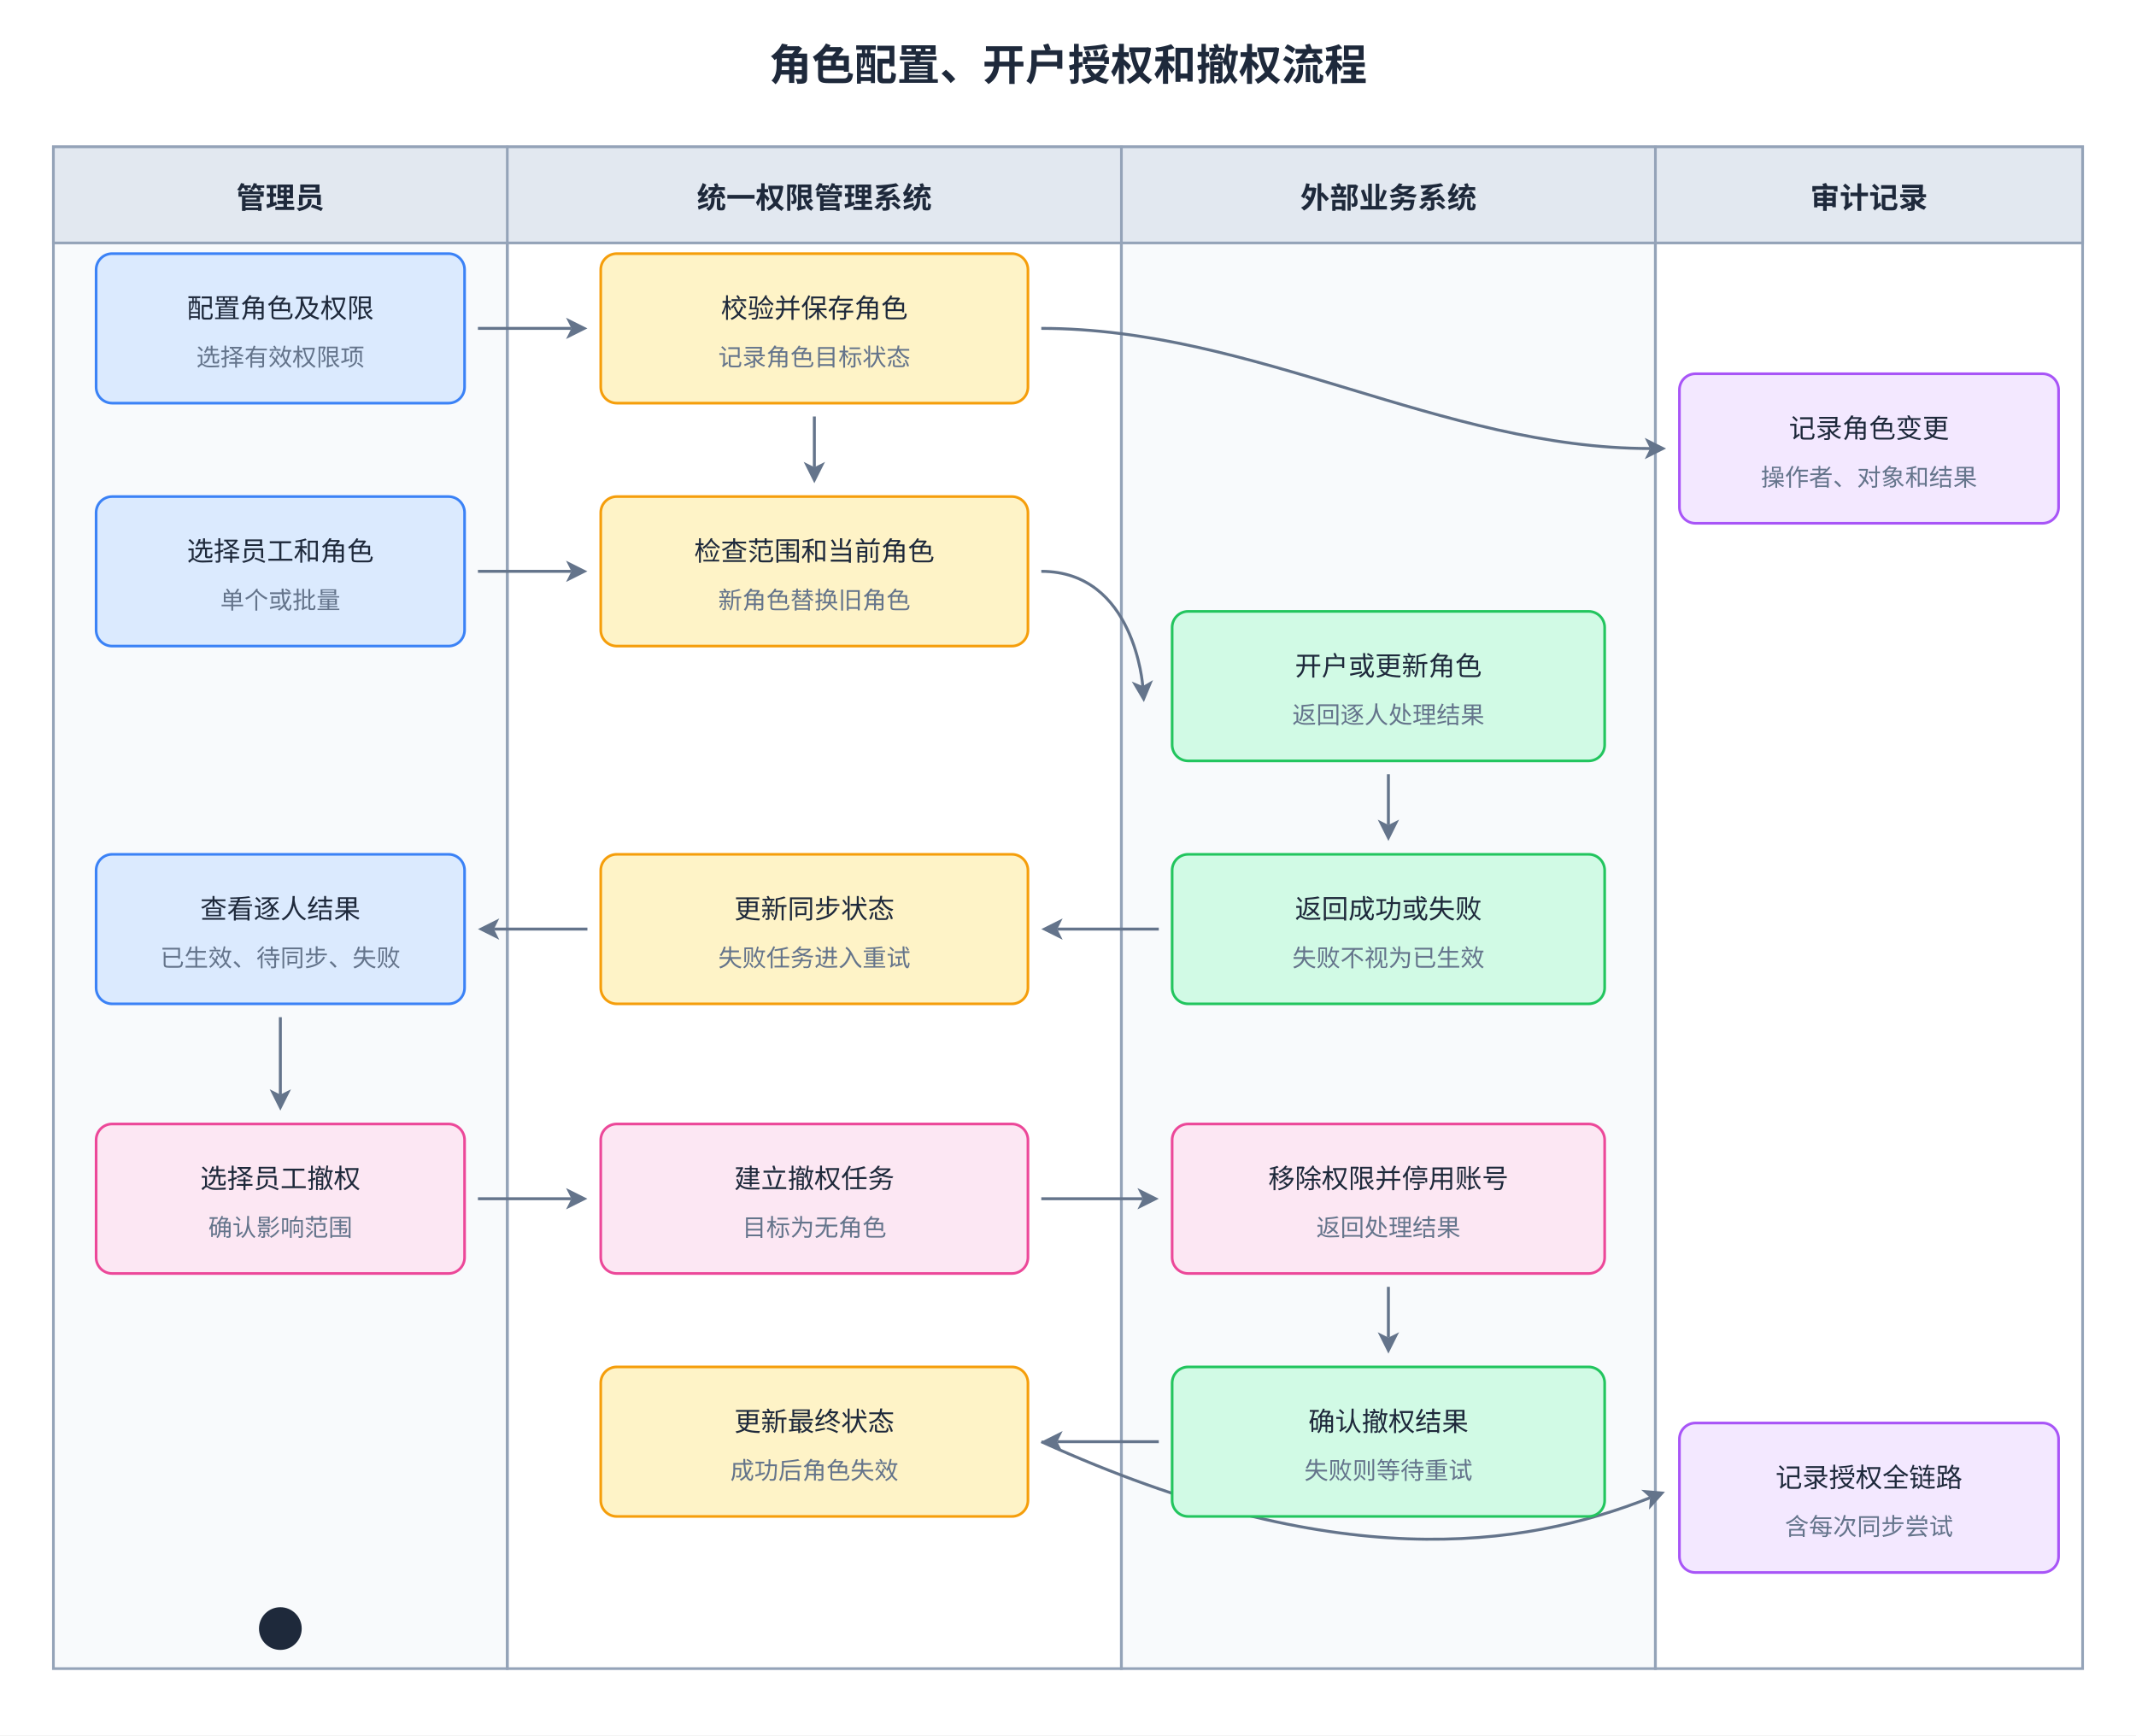
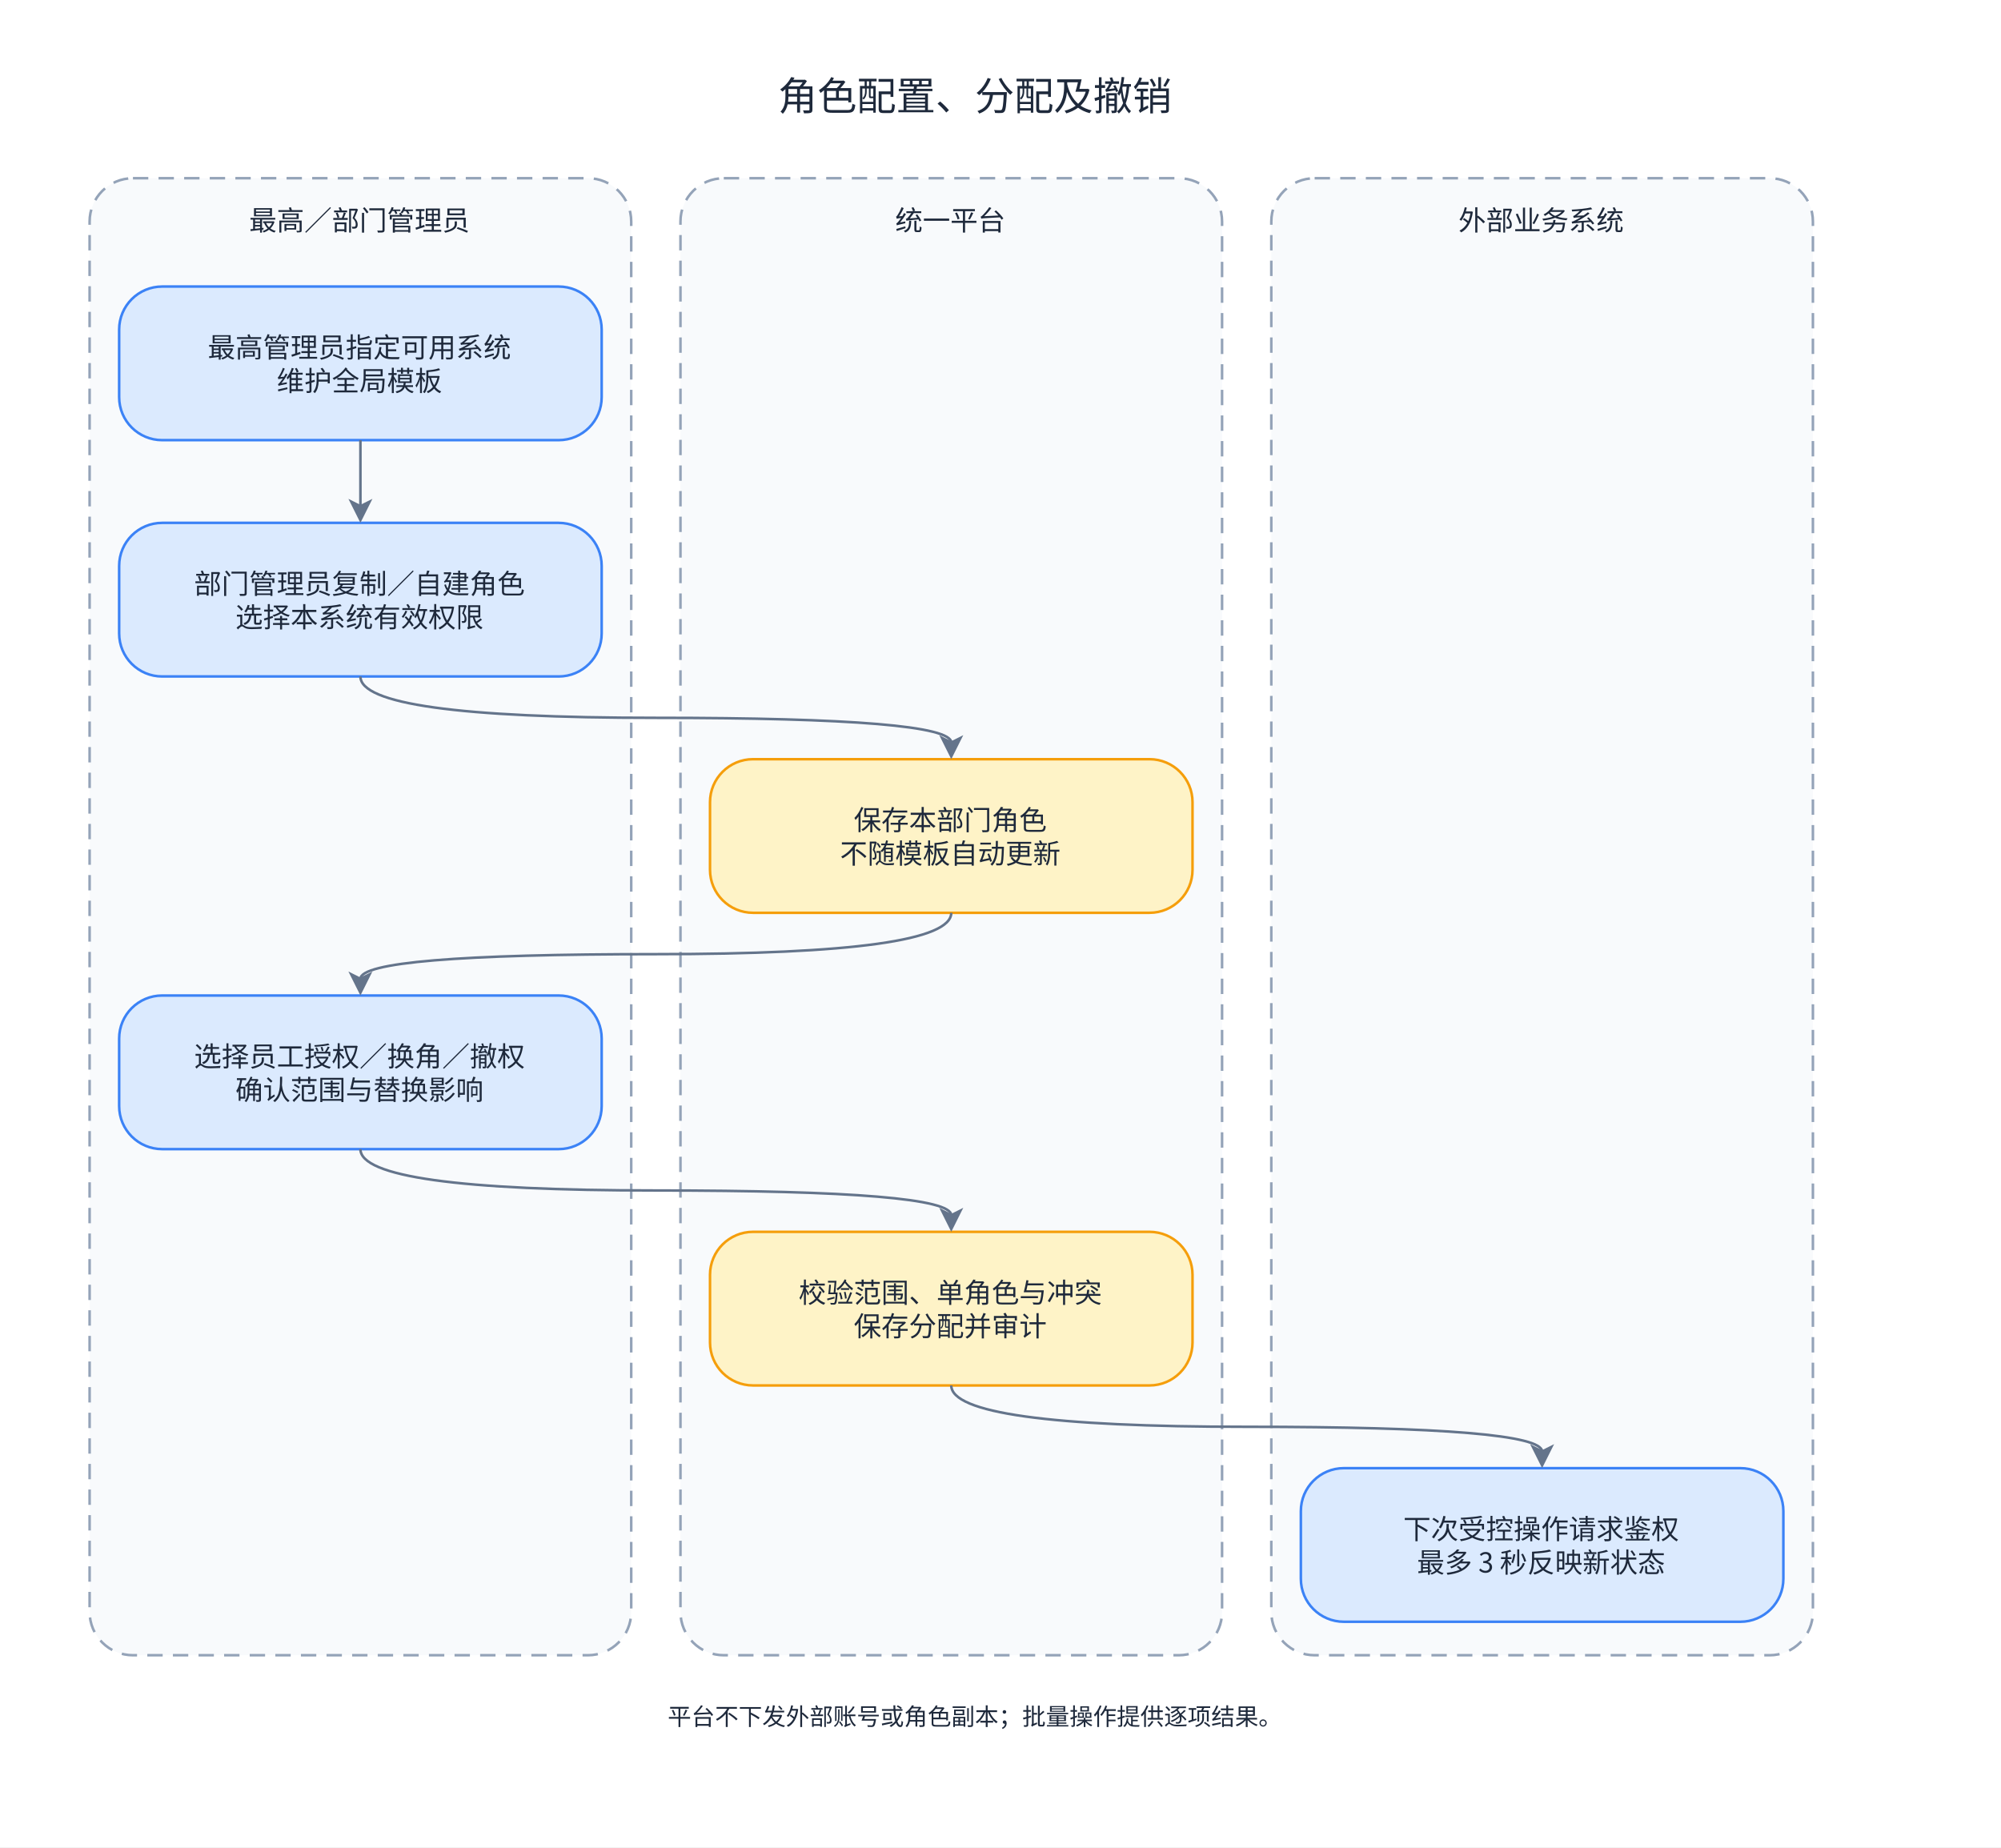
- <svg xmlns="http://www.w3.org/2000/svg" viewBox="0 0 800 650" width="800">
+ <svg xmlns="http://www.w3.org/2000/svg" style="background: #ffffff; background-color: #ffffff; color-scheme: light;" version="1.1" width="1016px" height="938px" viewBox="0 0 1016 938">
  <defs>
-     <marker id="arrow" markerWidth="8" markerHeight="8" refX="2" refY="4" orient="auto" markerUnits="userSpaceOnUse">
-       <path d="M0,0 L8,4 L0,8 L2,4 z" fill="#64748b" />
-     </marker>
-     <marker id="arrow-green" markerWidth="8" markerHeight="8" refX="2" refY="4" orient="auto" markerUnits="userSpaceOnUse">
-       <path d="M0,0 L8,4 L0,8 L2,4 z" fill="#22c55e" />
-     </marker>
+     <style type="text/css">text { font-family: 'PingFang SC', 'Microsoft YaHei', 'Noto Sans CJK SC', system-ui, sans-serif; }</style>
  </defs>
-   <style>
-     text { font-family: 'PingFang SC', 'Microsoft YaHei', 'Noto Sans CJK SC', system-ui, sans-serif; fill: #1e293b; letter-spacing: 0; }
-     .title { font-size: 16px; font-weight: 600; }
-     .lane { font-size: 11px; font-weight: 600; text-anchor: middle; }
-     .step { font-size: 10px; text-anchor: middle; }
-     .note { font-size: 9px; fill: #64748b; text-anchor: middle; }
-     .flow { fill: none; stroke: #64748b; stroke-width: 1.1; marker-end: url(#arrow); }
-   </style>
-   <rect width="800" height="650" fill="#ffffff" />
-   <text class="title" x="400" y="30" text-anchor="middle">角色配置、开户授权和撤权流程</text>
-   <rect x="20" y="55" width="170" height="570" fill="#f8fafc" stroke="#94a3b8" />
-   <rect x="190" y="55" width="230" height="570" fill="#ffffff" stroke="#94a3b8" />
-   <rect x="420" y="55" width="200" height="570" fill="#f8fafc" stroke="#94a3b8" />
-   <rect x="620" y="55" width="160" height="570" fill="#ffffff" stroke="#94a3b8" />
-   <rect x="20" y="55" width="760" height="36" fill="#e2e8f0" stroke="#94a3b8" />
-   <line x1="190" y1="55" x2="190" y2="625" stroke="#94a3b8" />
-   <line x1="420" y1="55" x2="420" y2="625" stroke="#94a3b8" />
-   <line x1="620" y1="55" x2="620" y2="625" stroke="#94a3b8" />
-   <text class="lane" x="105" y="78">管理员</text>
-   <text class="lane" x="305" y="78">统一权限管理系统</text>
-   <text class="lane" x="520" y="78">外部业务系统</text>
-   <text class="lane" x="700" y="78">审计记录</text>
-   <path class="flow" d="M179,123 L214,123" />
-   <path class="flow" d="M390,123 C470,123 540,168 618,168" />
-   <path class="flow" d="M305,156 L305,175" />
-   <path class="flow" d="M179,214 L214,214" />
-   <path class="flow" d="M390,214 C425,214 428,257 428,257" />
-   <path class="flow" d="M520,290 L520,309" />
-   <path class="flow" d="M434,348 L396,348" />
-   <path class="flow" d="M220,348 L185,348" />
-   <path class="flow" d="M105,381 L105,410" />
-   <path class="flow" d="M179,449 L214,449" />
-   <path class="flow" d="M390,449 L428,449" />
-   <path class="flow" d="M520,482 L520,501" />
-   <path class="flow" d="M434,540 L396,540" />
-   <path class="flow" d="M390,540 C500,590 570,580 618,561" />
-   <rect x="36" y="95" width="138" height="56" rx="6" fill="#dbeafe" stroke="#3b82f6" />
-   <text class="step" x="105" y="119">配置角色及权限</text>
-   <text class="note" x="105" y="137">选择有效权限项</text>
-   <rect x="225" y="95" width="160" height="56" rx="6" fill="#fef3c7" stroke="#f59e0b" />
-   <text class="step" x="305" y="119">校验并保存角色</text>
-   <text class="note" x="305" y="137">记录角色目标状态</text>
-   <rect x="629" y="140" width="142" height="56" rx="6" fill="#f3e8ff" stroke="#a855f7" />
-   <text class="step" x="700" y="164">记录角色变更</text>
-   <text class="note" x="700" y="182">操作者、对象和结果</text>
-   <rect x="36" y="186" width="138" height="56" rx="6" fill="#dbeafe" stroke="#3b82f6" />
-   <text class="step" x="105" y="210">选择员工和角色</text>
-   <text class="note" x="105" y="228">单个或批量</text>
-   <rect x="225" y="186" width="160" height="56" rx="6" fill="#fef3c7" stroke="#f59e0b" />
-   <text class="step" x="305" y="210">检查范围和当前角色</text>
-   <text class="note" x="305" y="228">新角色替换旧角色</text>
-   <rect x="439" y="229" width="162" height="56" rx="6" fill="#d1fae5" stroke="#22c55e" />
-   <text class="step" x="520" y="253">开户或更新角色</text>
-   <text class="note" x="520" y="271">返回逐人处理结果</text>
-   <rect x="439" y="320" width="162" height="56" rx="6" fill="#d1fae5" stroke="#22c55e" />
-   <text class="step" x="520" y="344">返回成功或失败</text>
-   <text class="note" x="520" y="362">失败不视为已生效</text>
-   <rect x="225" y="320" width="160" height="56" rx="6" fill="#fef3c7" stroke="#f59e0b" />
-   <text class="step" x="305" y="344">更新同步状态</text>
-   <text class="note" x="305" y="362">失败任务进入重试</text>
-   <rect x="36" y="320" width="138" height="56" rx="6" fill="#dbeafe" stroke="#3b82f6" />
-   <text class="step" x="105" y="344">查看逐人结果</text>
-   <text class="note" x="105" y="362">已生效、待同步、失败</text>
-   <rect x="36" y="421" width="138" height="56" rx="6" fill="#fce7f3" stroke="#ec4899" />
-   <text class="step" x="105" y="445">选择员工撤权</text>
-   <text class="note" x="105" y="463">确认影响范围</text>
-   <rect x="225" y="421" width="160" height="56" rx="6" fill="#fce7f3" stroke="#ec4899" />
-   <text class="step" x="305" y="445">建立撤权任务</text>
-   <text class="note" x="305" y="463">目标为无角色</text>
-   <rect x="439" y="421" width="162" height="56" rx="6" fill="#fce7f3" stroke="#ec4899" />
-   <text class="step" x="520" y="445">移除权限并停用账号</text>
-   <text class="note" x="520" y="463">返回处理结果</text>
-   <rect x="439" y="512" width="162" height="56" rx="6" fill="#d1fae5" stroke="#22c55e" />
-   <text class="step" x="520" y="536">确认撤权结果</text>
-   <text class="note" x="520" y="554">失败则等待重试</text>
-   <rect x="225" y="512" width="160" height="56" rx="6" fill="#fef3c7" stroke="#f59e0b" />
-   <text class="step" x="305" y="536">更新最终状态</text>
-   <text class="note" x="305" y="554">成功后角色失效</text>
-   <rect x="629" y="533" width="142" height="56" rx="6" fill="#f3e8ff" stroke="#a855f7" />
-   <text class="step" x="700" y="557">记录授权全链路</text>
-   <text class="note" x="700" y="575">含每次同步尝试</text>
-   <circle cx="105" cy="610" r="8" fill="#1e293b" />
+   <rect fill="#ffffff" width="100%" height="100%" x="0" y="0" style="fill: rgb(255, 255, 255);" />
+   <g>
+     <g data-cell-id="0">
+       <g data-cell-id="1">
+         <g data-cell-id="title">
+           <g>
+             <rect x="25" y="25" width="940" height="44" fill="none" stroke="none" pointer-events="all" />
+           </g>
+           <g>
+             <g fill="#1e293b" font-family="'PingFang SC', 'Microsoft YaHei', 'Noto Sans CJK SC', system-ui, sans-serif" text-anchor="middle" font-size="20px" style="fill: rgb(30, 41, 59);">
+               <text x="495" y="56">角色配置、分配及撤销</text>
+             </g>
+           </g>
+         </g>
+         <g data-cell-id="lane0">
+           <g transform="translate(0.5,0.5)">
+             <rect x="45" y="90" width="275" height="750" rx="22" ry="22" fill="#f8fafc" stroke="#94a3b8" stroke-width="1.3" stroke-dasharray="7.8 5.2" pointer-events="all" style="fill: rgb(248, 250, 252); stroke: rgb(148, 163, 184);" />
+           </g>
+         </g>
+         <g data-cell-id="lane0-title">
+           <g>
+             <rect x="57" y="98" width="251" height="26" fill="none" stroke="none" pointer-events="all" />
+           </g>
+           <g>
+             <g fill="#1e293b" font-family="'PingFang SC', 'Microsoft YaHei', 'Noto Sans CJK SC', system-ui, sans-serif" text-anchor="middle" font-size="14px" style="fill: rgb(30, 41, 59);">
+               <text x="182.5" y="117">最高／部门管理员</text>
+             </g>
+           </g>
+         </g>
+         <g data-cell-id="lane1">
+           <g transform="translate(0.5,0.5)">
+             <rect x="345" y="90" width="275" height="750" rx="22" ry="22" fill="#f8fafc" stroke="#94a3b8" stroke-width="1.3" stroke-dasharray="7.8 5.2" pointer-events="all" style="fill: rgb(248, 250, 252); stroke: rgb(148, 163, 184);" />
+           </g>
+         </g>
+         <g data-cell-id="lane1-title">
+           <g>
+             <rect x="357" y="98" width="251" height="26" fill="none" stroke="none" pointer-events="all" />
+           </g>
+           <g>
+             <g fill="#1e293b" font-family="'PingFang SC', 'Microsoft YaHei', 'Noto Sans CJK SC', system-ui, sans-serif" text-anchor="middle" font-size="14px" style="fill: rgb(30, 41, 59);">
+               <text x="482.5" y="117">统一平台</text>
+             </g>
+           </g>
+         </g>
+         <g data-cell-id="lane2">
+           <g transform="translate(0.5,0.5)">
+             <rect x="645" y="90" width="275" height="750" rx="22" ry="22" fill="#f8fafc" stroke="#94a3b8" stroke-width="1.3" stroke-dasharray="7.8 5.2" pointer-events="all" style="fill: rgb(248, 250, 252); stroke: rgb(148, 163, 184);" />
+           </g>
+         </g>
+         <g data-cell-id="lane2-title">
+           <g>
+             <rect x="657" y="98" width="251" height="26" fill="none" stroke="none" pointer-events="all" />
+           </g>
+           <g>
+             <g fill="#1e293b" font-family="'PingFang SC', 'Microsoft YaHei', 'Noto Sans CJK SC', system-ui, sans-serif" text-anchor="middle" font-size="14px" style="fill: rgb(30, 41, 59);">
+               <text x="782.5" y="117">外部业务系统</text>
+             </g>
+           </g>
+         </g>
+         <g data-cell-id="s0">
+           <g transform="translate(0.5,0.5)">
+             <rect x="60" y="145" width="245" height="78" rx="21.84" ry="21.84" fill="#dbeafe" stroke="#3b82f6" stroke-width="1.3" pointer-events="all" style="fill: rgb(219, 234, 254); stroke: rgb(59, 130, 246);" />
+           </g>
+           <g>
+             <g fill="#1e293b" font-family="'PingFang SC', 'Microsoft YaHei', 'Noto Sans CJK SC', system-ui, sans-serif" text-anchor="middle" font-size="14px" style="fill: rgb(30, 41, 59);">
+               <text x="182.5" y="181.5">最高管理员指定可用系统</text>
+               <text x="182.5" y="198.5">维护全局模板</text>
+             </g>
+           </g>
+         </g>
+         <g data-cell-id="s1">
+           <g transform="translate(0.5,0.5)">
+             <rect x="60" y="265" width="245" height="78" rx="21.84" ry="21.84" fill="#dbeafe" stroke="#3b82f6" stroke-width="1.3" pointer-events="all" style="fill: rgb(219, 234, 254); stroke: rgb(59, 130, 246);" />
+           </g>
+           <g>
+             <g fill="#1e293b" font-family="'PingFang SC', 'Microsoft YaHei', 'Noto Sans CJK SC', system-ui, sans-serif" text-anchor="middle" font-size="14px" style="fill: rgb(30, 41, 59);">
+               <text x="182.5" y="301.5">部门管理员复制／自建角色</text>
+               <text x="182.5" y="318.5">选择本系统有效权限</text>
+             </g>
+           </g>
+         </g>
+         <g data-cell-id="e1">
+           <g transform="translate(0.5,0.5)">
+             <path d="M 182.5 223 Q 182.5 223 182.5 256.57" fill="none" stroke="#64748b" stroke-width="1.3" stroke-miterlimit="10" pointer-events="stroke" style="stroke: rgb(100, 116, 139);" />
+             <path d="M 182.5 263.55 L 177.85 254.25 L 182.5 256.57 L 187.15 254.25 Z" fill="#64748b" stroke="#64748b" stroke-width="1.3" stroke-miterlimit="10" pointer-events="all" style="fill: rgb(100, 116, 139); stroke: rgb(100, 116, 139);" />
+           </g>
+         </g>
+         <g data-cell-id="s2">
+           <g transform="translate(0.5,0.5)">
+             <rect x="360" y="385" width="245" height="78" rx="21.84" ry="21.84" fill="#fef3c7" stroke="#f59e0b" stroke-width="1.3" pointer-events="all" style="fill: rgb(254, 243, 199); stroke: rgb(245, 158, 11);" />
+           </g>
+           <g>
+             <g fill="#1e293b" font-family="'PingFang SC', 'Microsoft YaHei', 'Noto Sans CJK SC', system-ui, sans-serif" text-anchor="middle" font-size="14px" style="fill: rgb(30, 41, 59);">
+               <text x="482.5" y="421.5">保存本部门角色</text>
+               <text x="482.5" y="438.5">不随模板自动更新</text>
+             </g>
+           </g>
+         </g>
+         <g data-cell-id="e2">
+           <g transform="translate(0.5,0.5)">
+             <path d="M 182.5 343 Q 182.5 364 332.5 364 Q 482.5 364 482.5 376.57" fill="none" stroke="#64748b" stroke-width="1.3" stroke-miterlimit="10" pointer-events="stroke" style="stroke: rgb(100, 116, 139);" />
+             <path d="M 482.5 383.55 L 477.85 374.25 L 482.5 376.57 L 487.15 374.25 Z" fill="#64748b" stroke="#64748b" stroke-width="1.3" stroke-miterlimit="10" pointer-events="all" style="fill: rgb(100, 116, 139); stroke: rgb(100, 116, 139);" />
+           </g>
+         </g>
+         <g data-cell-id="s3">
+           <g transform="translate(0.5,0.5)">
+             <rect x="60" y="505" width="245" height="78" rx="21.84" ry="21.84" fill="#dbeafe" stroke="#3b82f6" stroke-width="1.3" pointer-events="all" style="fill: rgb(219, 234, 254); stroke: rgb(59, 130, 246);" />
+           </g>
+           <g>
+             <g fill="#1e293b" font-family="'PingFang SC', 'Microsoft YaHei', 'Noto Sans CJK SC', system-ui, sans-serif" text-anchor="middle" font-size="14px" style="fill: rgb(30, 41, 59);">
+               <text x="182.5" y="541.5">选择员工授权／换角／撤权</text>
+               <text x="182.5" y="558.5">确认范围与替换影响</text>
+             </g>
+           </g>
+         </g>
+         <g data-cell-id="e3">
+           <g transform="translate(0.5,0.5)">
+             <path d="M 482.5 463 Q 482.5 484 332.5 484 Q 182.5 484 182.5 496.57" fill="none" stroke="#64748b" stroke-width="1.3" stroke-miterlimit="10" pointer-events="stroke" style="stroke: rgb(100, 116, 139);" />
+             <path d="M 182.5 503.55 L 177.85 494.25 L 182.5 496.57 L 187.15 494.25 Z" fill="#64748b" stroke="#64748b" stroke-width="1.3" stroke-miterlimit="10" pointer-events="all" style="fill: rgb(100, 116, 139); stroke: rgb(100, 116, 139);" />
+           </g>
+         </g>
+         <g data-cell-id="s4">
+           <g transform="translate(0.5,0.5)">
+             <rect x="360" y="625" width="245" height="78" rx="21.84" ry="21.84" fill="#fef3c7" stroke="#f59e0b" stroke-width="1.3" pointer-events="all" style="fill: rgb(254, 243, 199); stroke: rgb(245, 158, 11);" />
+           </g>
+           <g>
+             <g fill="#1e293b" font-family="'PingFang SC', 'Microsoft YaHei', 'Noto Sans CJK SC', system-ui, sans-serif" text-anchor="middle" font-size="14px" style="fill: rgb(30, 41, 59);">
+               <text x="482.5" y="661.5">校验范围、单角色与冲突</text>
+               <text x="482.5" y="678.5">保存分配并审计</text>
+             </g>
+           </g>
+         </g>
+         <g data-cell-id="e4">
+           <g transform="translate(0.5,0.5)">
+             <path d="M 182.5 583 Q 182.5 604 332.5 604 Q 482.5 604 482.5 616.57" fill="none" stroke="#64748b" stroke-width="1.3" stroke-miterlimit="10" pointer-events="stroke" style="stroke: rgb(100, 116, 139);" />
+             <path d="M 482.5 623.55 L 477.85 614.25 L 482.5 616.57 L 487.15 614.25 Z" fill="#64748b" stroke="#64748b" stroke-width="1.3" stroke-miterlimit="10" pointer-events="all" style="fill: rgb(100, 116, 139); stroke: rgb(100, 116, 139);" />
+           </g>
+         </g>
+         <g data-cell-id="s5">
+           <g transform="translate(0.5,0.5)">
+             <rect x="660" y="745" width="245" height="78" rx="21.84" ry="21.84" fill="#dbeafe" stroke="#3b82f6" stroke-width="1.3" pointer-events="all" style="fill: rgb(219, 234, 254); stroke: rgb(59, 130, 246);" />
+           </g>
+           <g>
+             <g fill="#1e293b" font-family="'PingFang SC', 'Microsoft YaHei', 'Noto Sans CJK SC', system-ui, sans-serif" text-anchor="middle" font-size="14px" style="fill: rgb(30, 41, 59);">
+               <text x="782.5" y="781.5">下次受控操作请求鉴权</text>
+               <text x="782.5" y="798.5">最多 3 秒反映新状态</text>
+             </g>
+           </g>
+         </g>
+         <g data-cell-id="e5">
+           <g transform="translate(0.5,0.5)">
+             <path d="M 482.5 703 Q 482.5 724 632.5 724 Q 782.5 724 782.5 736.57" fill="none" stroke="#64748b" stroke-width="1.3" stroke-miterlimit="10" pointer-events="stroke" style="stroke: rgb(100, 116, 139);" />
+             <path d="M 782.5 743.55 L 777.85 734.25 L 782.5 736.57 L 787.15 734.25 Z" fill="#64748b" stroke="#64748b" stroke-width="1.3" stroke-miterlimit="10" pointer-events="all" style="fill: rgb(100, 116, 139); stroke: rgb(100, 116, 139);" />
+           </g>
+         </g>
+         <g data-cell-id="note">
+           <g>
+             <rect x="45" y="855" width="900" height="32" fill="none" stroke="none" pointer-events="all" />
+           </g>
+           <g>
+             <g fill="#1e293b" font-family="'PingFang SC', 'Microsoft YaHei', 'Noto Sans CJK SC', system-ui, sans-serif" text-anchor="middle" font-size="12px" style="fill: rgb(30, 41, 59);">
+               <text x="495" y="876">平台不下发外部账号或角色副本；批量操作提供逐项结果。</text>
+             </g>
+           </g>
+         </g>
+       </g>
+     </g>
+   </g>
</svg>
